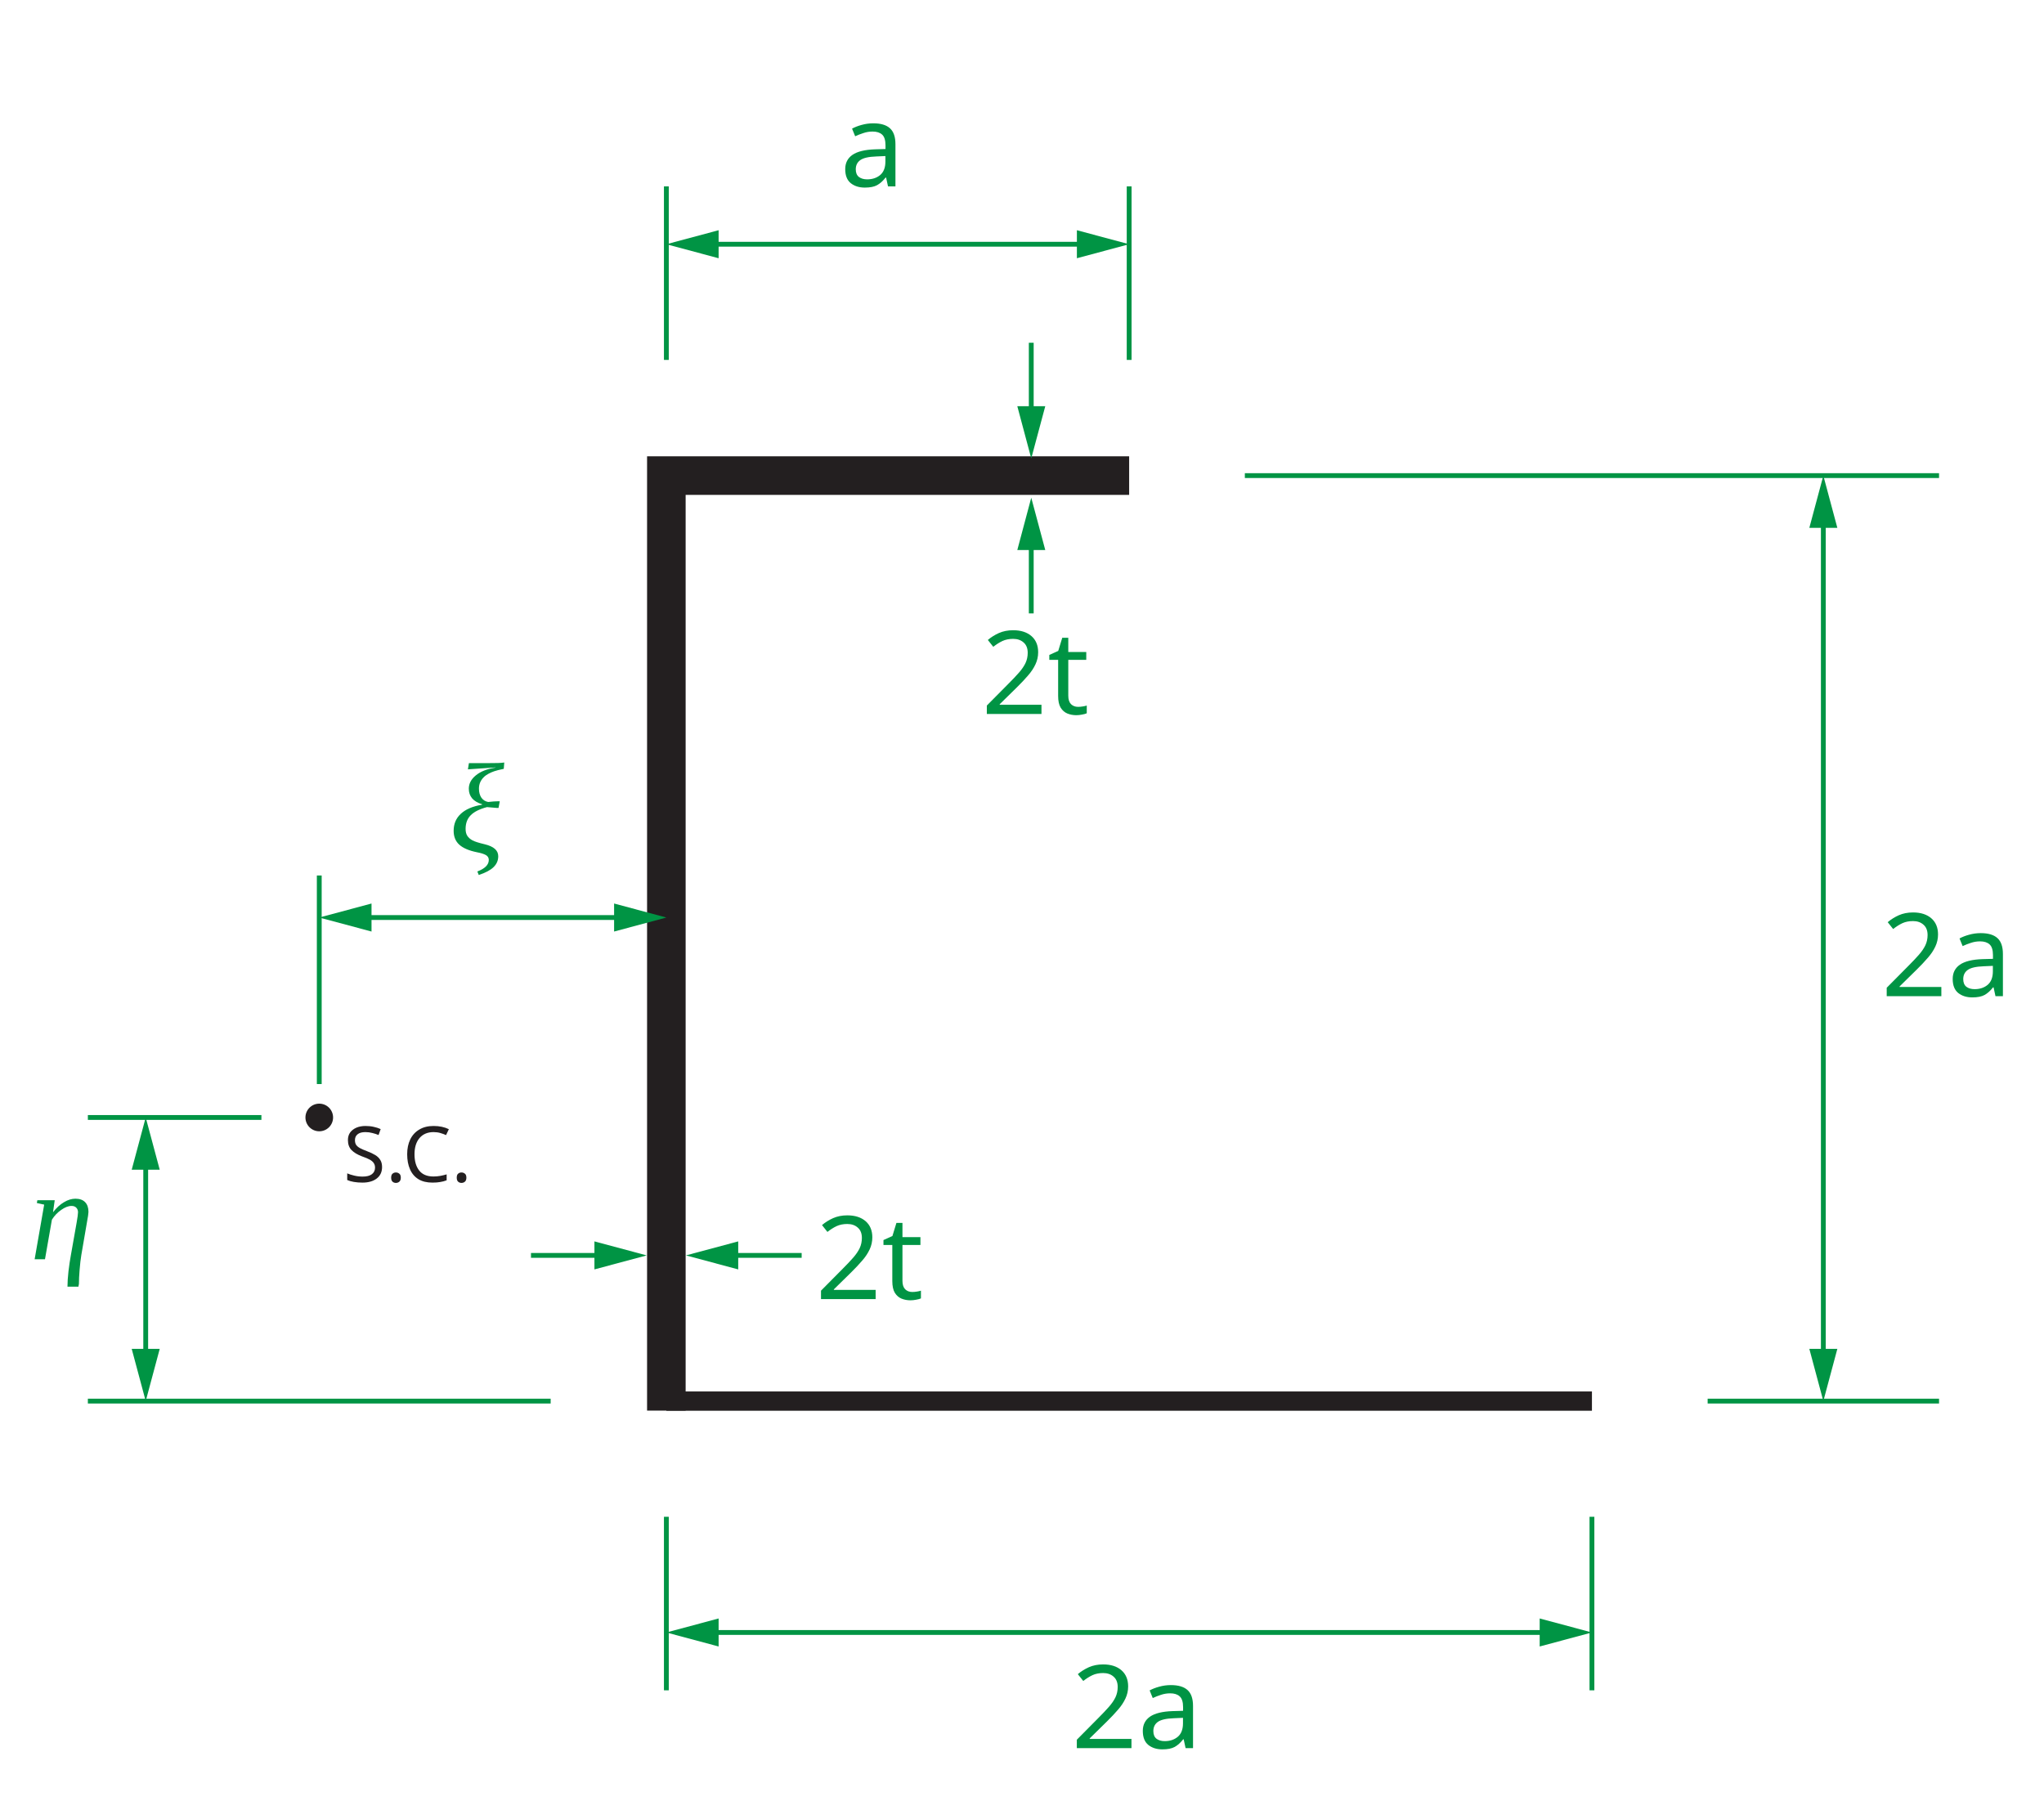
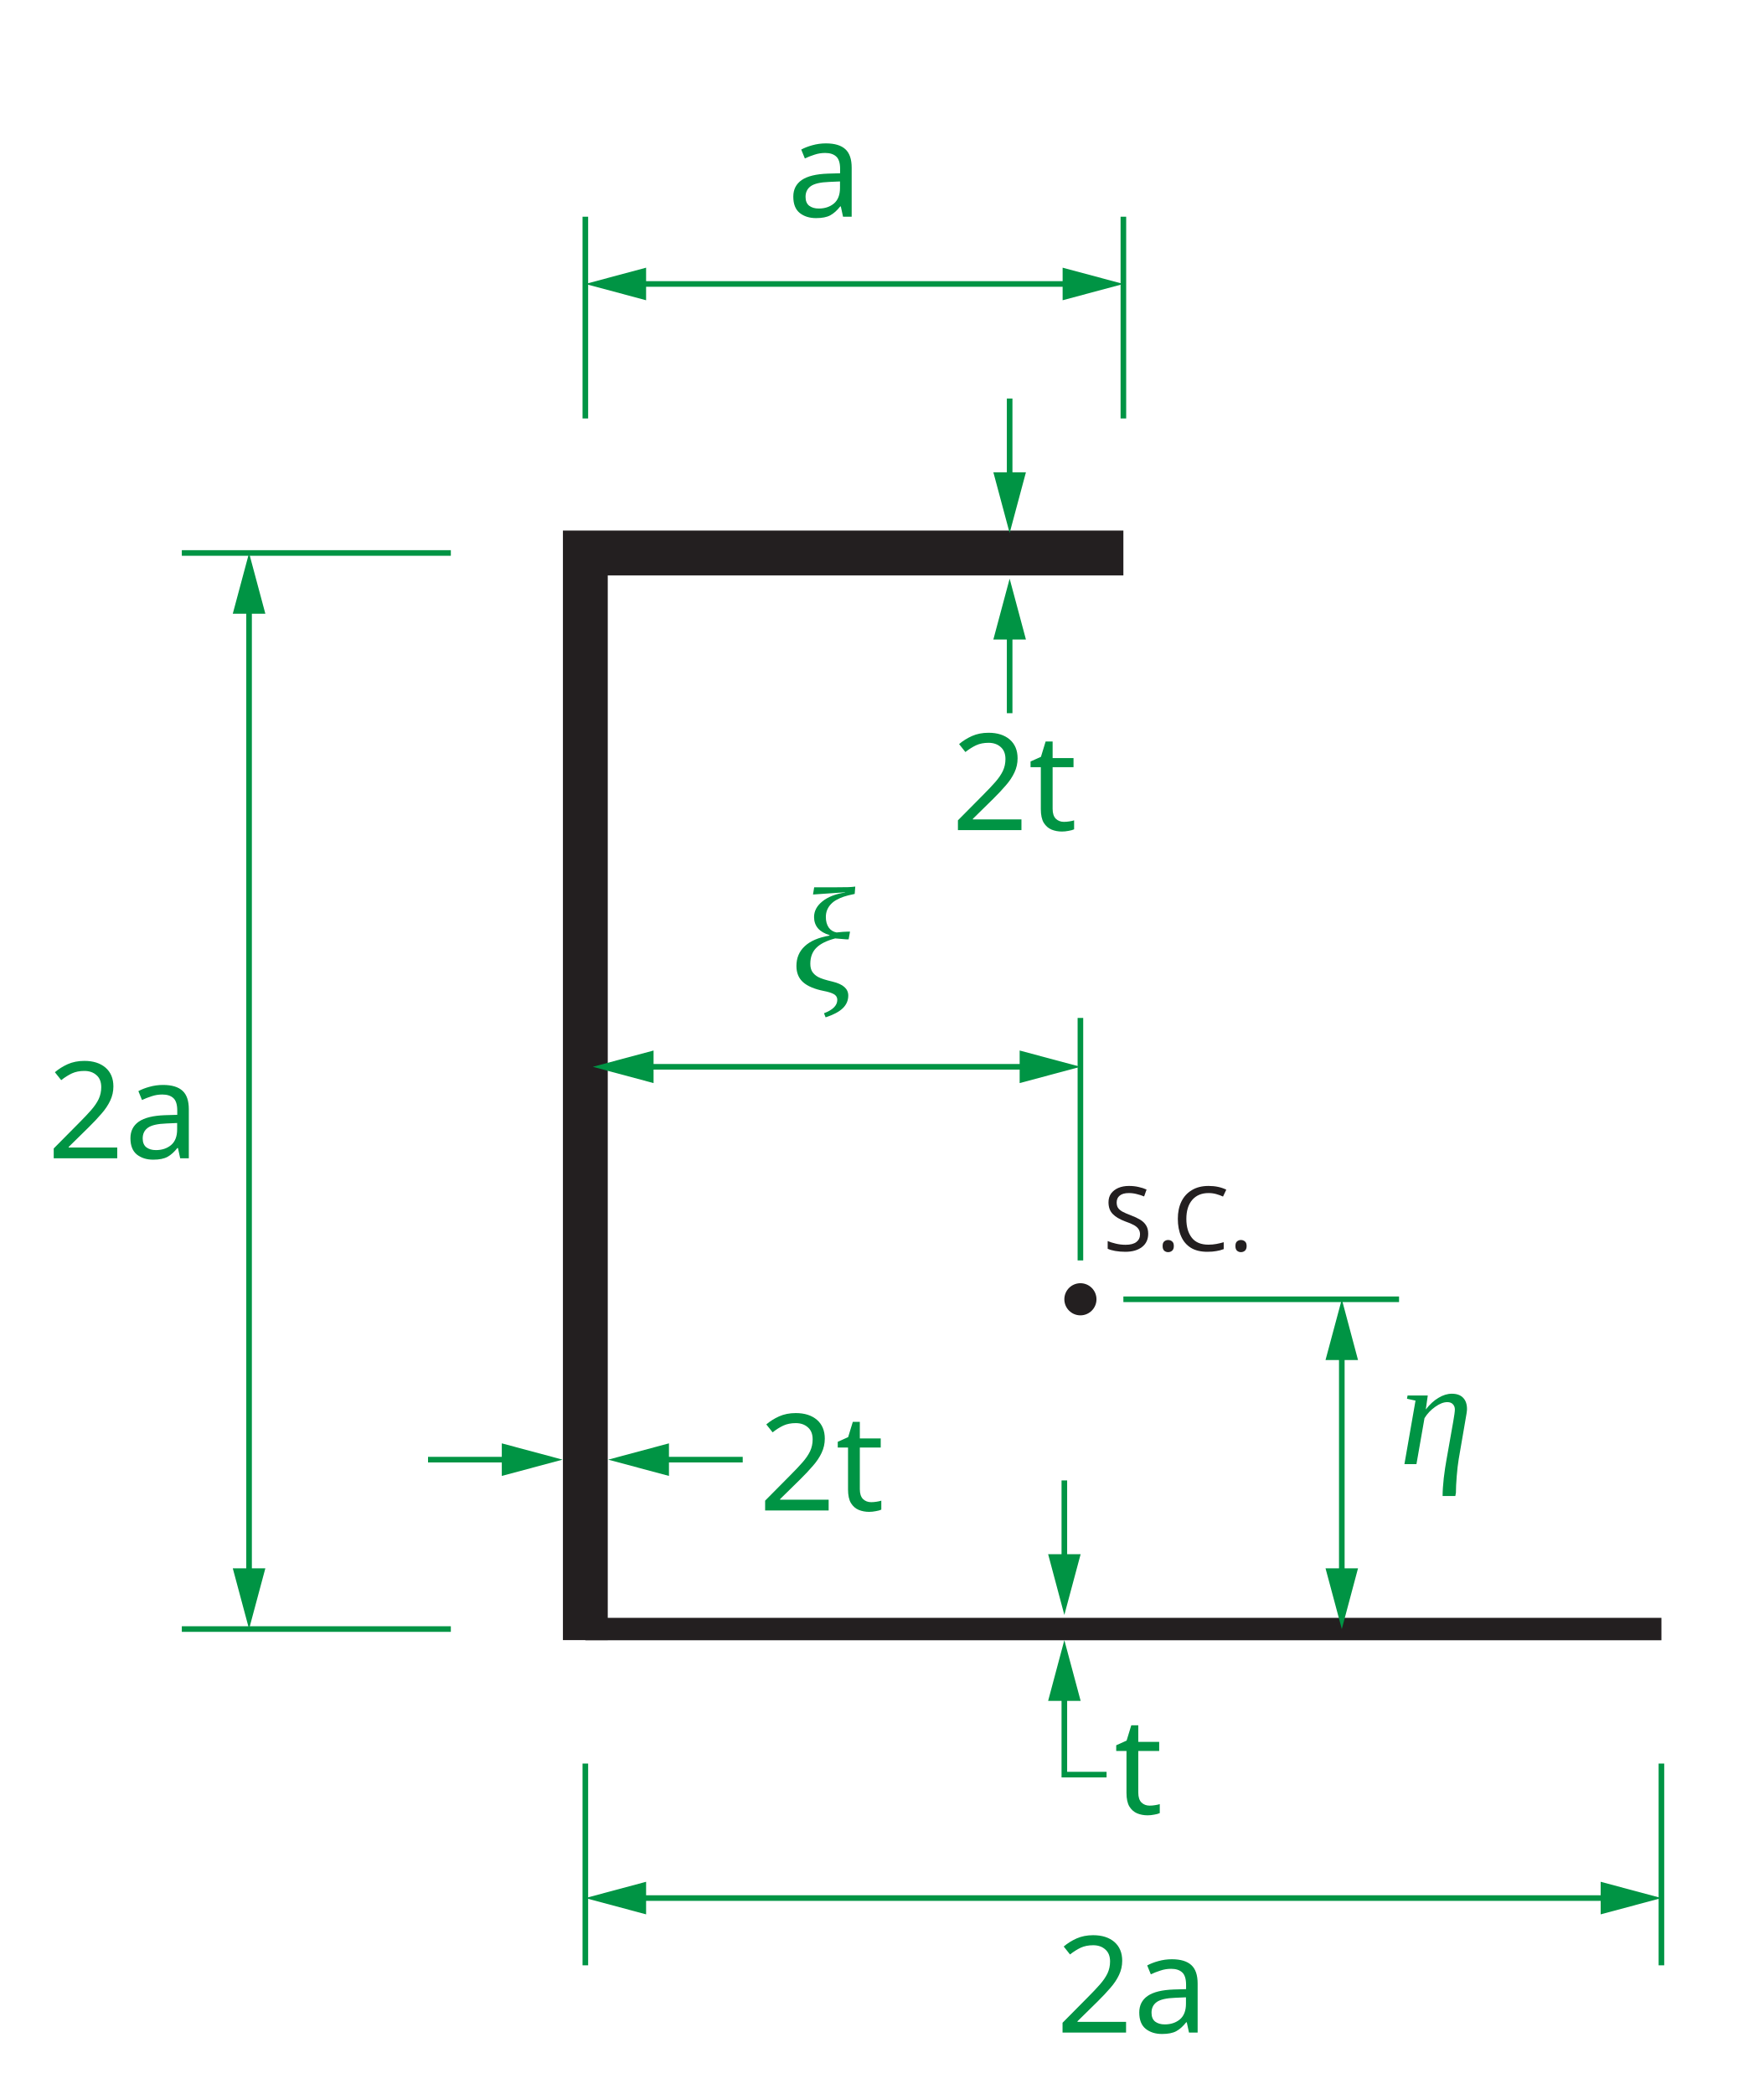
- <svg xmlns="http://www.w3.org/2000/svg" id="Layer_1" version="1.1" viewBox="0 0 318 280.22">
+ <svg xmlns="http://www.w3.org/2000/svg" id="Layer_1" data-name="Layer 1" viewBox="0 0 236 280.22" version="1.1">
  <defs id="defs1">
    <style id="style1">
-       .st0 {
+       .cls-1 {
        font-family: TimesNewRomanPS-ItalicMT, 'Times New Roman';
        font-size: 20px;
        font-style: italic;
      }

-       .st0, .st1, .st2 {
+       .cls-1, .cls-2, .cls-3 {
        fill: #009444;
      }

-       .st3 {
+       .cls-4 {
        stroke: #009444;
        stroke-width: .75px;
      }

-       .st3, .st4, .st5 {
+       .cls-4, .cls-5, .cls-6 {
        fill: none;
        stroke-miterlimit: 10;
      }

-       .st6, .st7 {
+       .cls-7 {
+         letter-spacing: -.03em;
+       }
+ 
+       .cls-8, .cls-9 {
        fill: #231f20;
      }

-       .st4 {
+       .cls-5 {
        stroke-width: 3px;
      }

-       .st4, .st5 {
+       .cls-5, .cls-6 {
        stroke: #231f20;
      }

-       .st5 {
+       .cls-6 {
        stroke-width: 6px;
      }

-       .st2 {
+       .cls-10 {
+         letter-spacing: 0em;
+       }
+ 
+       .cls-3 {
        font-size: 18px;
      }

-       .st2, .st7 {
+       .cls-3, .cls-9 {
        font-family: AtkinsonHyperlegibleNext-Regular, 'Atkinson Hyperlegible Next';
      }

-       .st7 {
+       .cls-9 {
        font-size: 12px;
      }
    </style>
  </defs>
-   <line class="st3" x1="49.67" y1="136.22" x2="49.67" y2="168.67" id="line1" />
-   <line class="st3" x1="13.67" y1="173.87" x2="40.67" y2="173.87" id="line2" />
-   <text class="st0" transform="translate(69.89 132.61)" id="text2">
+   <line class="cls-4" x1="144.58" y1="136.22" x2="144.58" y2="168.67" id="line1" />
+   <line class="cls-4" x1="187.22" y1="173.87" x2="150.33" y2="173.87" id="line2" />
+   <text class="cls-1" transform="translate(105.89 132.61)" id="text2">
    <tspan x="0" y="0" id="tspan2">ξ</tspan>
  </text>
-   <circle class="st6" cx="49.67" cy="173.87" r="2.15" id="circle2" />
-   <text class="st7" transform="translate(53.41 183.88)" id="text3">
-     <tspan x="0" y="0" id="tspan3">S.C.</tspan>
+   <circle class="cls-8" cx="144.58" cy="173.87" r="2.15" id="circle2" />
+   <text class="cls-9" transform="translate(147.62 167.39)" id="text5">
+     <tspan x="0" y="0" id="tspan3">S</tspan>
+     <tspan class="cls-7" x="7.1" y="0" id="tspan4">.</tspan>
+     <tspan class="cls-10" x="9.26" y="0" id="tspan5">C.</tspan>
  </text>
-   <polyline class="st5" points="103.67 219.48 103.67 74 175.67 74" id="polyline3" />
-   <line class="st4" x1="103.67" y1="218" x2="247.67" y2="218" id="line3" />
-   <line class="st3" x1="301.67" y1="218" x2="265.67" y2="218" id="line4" />
-   <line class="st3" x1="301.67" y1="74" x2="193.67" y2="74" id="line5" />
-   <g id="g7">
-     <line class="st3" x1="283.67" y1="211.36" x2="283.67" y2="80.64" id="line6" />
-     <polygon class="st1" points="285.85 209.87 283.67 218 281.49 209.87 285.85 209.87" id="polygon6" />
-     <polygon class="st1" points="285.85 82.13 283.67 74 281.49 82.13 285.85 82.13" id="polygon7" />
+   <polyline class="cls-6" points="78.33 219.48 78.33 74 150.33 74" id="polyline5" />
+   <line class="cls-5" x1="78.33" y1="218" x2="222.33" y2="218" id="line5" />
+   <line class="cls-4" x1="60.33" y1="218" x2="24.33" y2="218" id="line6" />
+   <line class="cls-4" x1="60.33" y1="74" x2="24.33" y2="74" id="line7" />
+   <g id="g9">
+     <line class="cls-4" x1="33.33" y1="211.36" x2="33.33" y2="80.64" id="line8" />
+     <polygon class="cls-2" points="35.51 209.87 33.33 218 31.15 209.87 35.51 209.87" id="polygon8" />
+     <polygon class="cls-2" points="35.51 82.13 33.33 74 31.15 82.13 35.51 82.13" id="polygon9" />
  </g>
-   <line class="st3" x1="103.67" y1="56" x2="103.67" y2="29" id="line7" />
-   <line class="st3" x1="175.67" y1="56" x2="175.67" y2="29" id="line8" />
-   <g id="g10">
-     <line class="st3" x1="110.31" y1="38" x2="169.02" y2="38" id="line9" />
-     <polygon class="st1" points="111.8 40.18 103.67 38 111.8 35.82 111.8 40.18" id="polygon9" />
-     <polygon class="st1" points="167.54 40.18 175.67 38 167.54 35.82 167.54 40.18" id="polygon10" />
+   <line class="cls-4" x1="78.33" y1="56" x2="78.33" y2="29" id="line9" />
+   <line class="cls-4" x1="150.33" y1="56" x2="150.33" y2="29" id="line10" />
+   <g id="g12">
+     <line class="cls-4" x1="84.98" y1="38" x2="143.69" y2="38" id="line11" />
+     <polygon class="cls-2" points="86.46 40.18 78.33 38 86.46 35.82 86.46 40.18" id="polygon11" />
+     <polygon class="cls-2" points="142.2 40.18 150.33 38 142.2 35.82 142.2 40.18" id="polygon12" />
  </g>
-   <line class="st3" x1="103.67" y1="236" x2="103.67" y2="263" id="line10" />
-   <line class="st3" x1="247.67" y1="236" x2="247.67" y2="263" id="line11" />
-   <g id="g13">
-     <line class="st3" x1="110.31" y1="254" x2="241.02" y2="254" id="line12" />
-     <polygon class="st1" points="111.8 256.18 103.67 254 111.8 251.82 111.8 256.18" id="polygon12" />
-     <polygon class="st1" points="239.54 256.18 247.67 254 239.54 251.82 239.54 256.18" id="polygon13" />
+   <line class="cls-4" x1="78.33" y1="236" x2="78.33" y2="263" id="line12" />
+   <line class="cls-4" x1="222.33" y1="236" x2="222.33" y2="263" id="line13" />
+   <g id="g15">
+     <line class="cls-4" x1="84.98" y1="254" x2="215.69" y2="254" id="line14" />
+     <polygon class="cls-2" points="86.46 256.18 78.33 254 86.46 251.82 86.46 256.18" id="polygon14" />
+     <polygon class="cls-2" points="214.2 256.18 222.33 254 214.2 251.82 214.2 256.18" id="polygon15" />
  </g>
-   <text class="st2" transform="translate(130.67 29)" id="text13">
-     <tspan x="0" y="0" id="tspan13">a</tspan>
+   <text class="cls-3" transform="translate(105.33 29)" id="text15">
+     <tspan x="0" y="0" id="tspan15">a</tspan>
  </text>
-   <text class="st2" transform="translate(292.67 155)" id="text14">
-     <tspan x="0" y="0" id="tspan14">2a</tspan>
+   <text class="cls-3" transform="translate(6.33 155)" id="text16">
+     <tspan x="0" y="0" id="tspan16">2a</tspan>
  </text>
-   <text class="st2" transform="translate(166.67 272)" id="text15">
-     <tspan x="0" y="0" id="tspan15">2a</tspan>
-   </text>
-   <g id="g15">
-     <line class="st3" x1="160.44" y1="64.69" x2="160.44" y2="53.33" id="line15" />
-     <polygon class="st1" points="162.62 63.2 160.44 71.33 158.27 63.2 162.62 63.2" id="polygon15" />
-   </g>
-   <g id="g16">
-     <line class="st3" x1="160.44" y1="84.09" x2="160.44" y2="95.44" id="line16" />
-     <polygon class="st1" points="158.27 85.58 160.44 77.44 162.62 85.58 158.27 85.58" id="polygon16" />
-   </g>
-   <text class="st2" transform="translate(152.67 111.09)" id="text16">
-     <tspan x="0" y="0" id="tspan16">2t</tspan>
+   <text class="cls-3" transform="translate(141.33 272)" id="text17">
+     <tspan x="0" y="0" id="tspan17">2a</tspan>
  </text>
  <g id="g17">
-     <line class="st3" x1="93.97" y1="195.33" x2="82.61" y2="195.33" id="line17" />
-     <polygon class="st1" points="92.48 193.15 100.61 195.33 92.48 197.51 92.48 193.15" id="polygon17" />
+     <line class="cls-4" x1="135.11" y1="64.69" x2="135.11" y2="53.33" id="line17" />
+     <polygon class="cls-2" points="137.29 63.2 135.11 71.33 132.93 63.2 137.29 63.2" id="polygon17" />
  </g>
  <g id="g18">
-     <line class="st3" x1="113.37" y1="195.33" x2="124.72" y2="195.33" id="line18" />
-     <polygon class="st1" points="114.85 197.51 106.72 195.33 114.85 193.15 114.85 197.51" id="polygon18" />
+     <line class="cls-4" x1="135.11" y1="84.09" x2="135.11" y2="95.44" id="line18" />
+     <polygon class="cls-2" points="132.93 85.58 135.11 77.44 137.29 85.58 132.93 85.58" id="polygon18" />
  </g>
-   <text class="st2" transform="translate(126.87 202.13)" id="text18">
+   <text class="cls-3" transform="translate(127.33 111.09)" id="text18">
    <tspan x="0" y="0" id="tspan18">2t</tspan>
  </text>
+   <g id="g19">
+     <line class="cls-4" x1="68.63" y1="195.33" x2="57.28" y2="195.33" id="line19" />
+     <polygon class="cls-2" points="67.15 193.15 75.28 195.33 67.15 197.51 67.15 193.15" id="polygon19" />
+   </g>
  <g id="g20">
-     <line class="st3" x1="56.31" y1="142.76" x2="97.02" y2="142.76" id="line19" />
-     <polygon class="st1" points="57.8 144.94 49.67 142.76 57.8 140.58 57.8 144.94" id="polygon19" />
-     <polygon class="st1" points="95.54 144.94 103.67 142.76 95.54 140.58 95.54 144.94" id="polygon20" />
+     <line class="cls-4" x1="88.03" y1="195.33" x2="99.39" y2="195.33" id="line20" />
+     <polygon class="cls-2" points="89.52 197.51 81.39 195.33 89.52 193.15 89.52 197.51" id="polygon20" />
  </g>
+   <text class="cls-3" transform="translate(101.53 202.13)" id="text20">
+     <tspan x="0" y="0" id="tspan20">2t</tspan>
+   </text>
  <g id="g22">
-     <line class="st3" x1="22.67" y1="211.36" x2="22.67" y2="180.51" id="line20" />
-     <polygon class="st1" points="24.85 209.87 22.67 218 20.49 209.87 24.85 209.87" id="polygon21" />
-     <polygon class="st1" points="24.85 182 22.67 173.87 20.49 182 24.85 182" id="polygon22" />
+     <line class="cls-4" x1="85.98" y1="142.76" x2="137.94" y2="142.76" id="line21" />
+     <polygon class="cls-2" points="87.46 144.94 79.33 142.76 87.46 140.58 87.46 144.94" id="polygon21" />
+     <polygon class="cls-2" points="136.45 144.94 144.58 142.76 136.45 140.58 136.45 144.94" id="polygon22" />
  </g>
-   <text class="st0" transform="translate(4.67 195.93)" id="text22">
-     <tspan x="0" y="0" id="tspan22">η</tspan>
+   <g id="g24">
+     <line class="cls-4" x1="179.56" y1="211.36" x2="179.56" y2="180.51" id="line22" />
+     <polygon class="cls-2" points="181.73 209.87 179.56 218 177.38 209.87 181.73 209.87" id="polygon23" />
+     <polygon class="cls-2" points="181.73 182 179.56 173.87 177.38 182 181.73 182" id="polygon24" />
+   </g>
+   <text class="cls-1" transform="translate(187.22 195.93)" id="text24">
+     <tspan x="0" y="0" id="tspan24">η</tspan>
  </text>
-   <line class="st3" x1="85.67" y1="218" x2="13.67" y2="218" id="line22" />
+   <g id="g25">
+     <line class="cls-4" x1="142.43" y1="209.47" x2="142.43" y2="198.11" id="line24" />
+     <polygon class="cls-2" points="144.61 207.98 142.43 216.11 140.26 207.98 144.61 207.98" id="polygon25" />
+   </g>
+   <text class="cls-3" transform="translate(149.09 242.74)" id="text25">
+     <tspan x="0" y="0" id="tspan25">t</tspan>
+   </text>
+   <g id="g26">
+     <polyline class="cls-4" points="142.43 226.13 142.43 237.48 148.08 237.48" id="polyline25" />
+     <polygon class="cls-2" points="140.26 227.61 142.43 219.48 144.61 227.61 140.26 227.61" id="polygon26" />
+   </g>
</svg>
